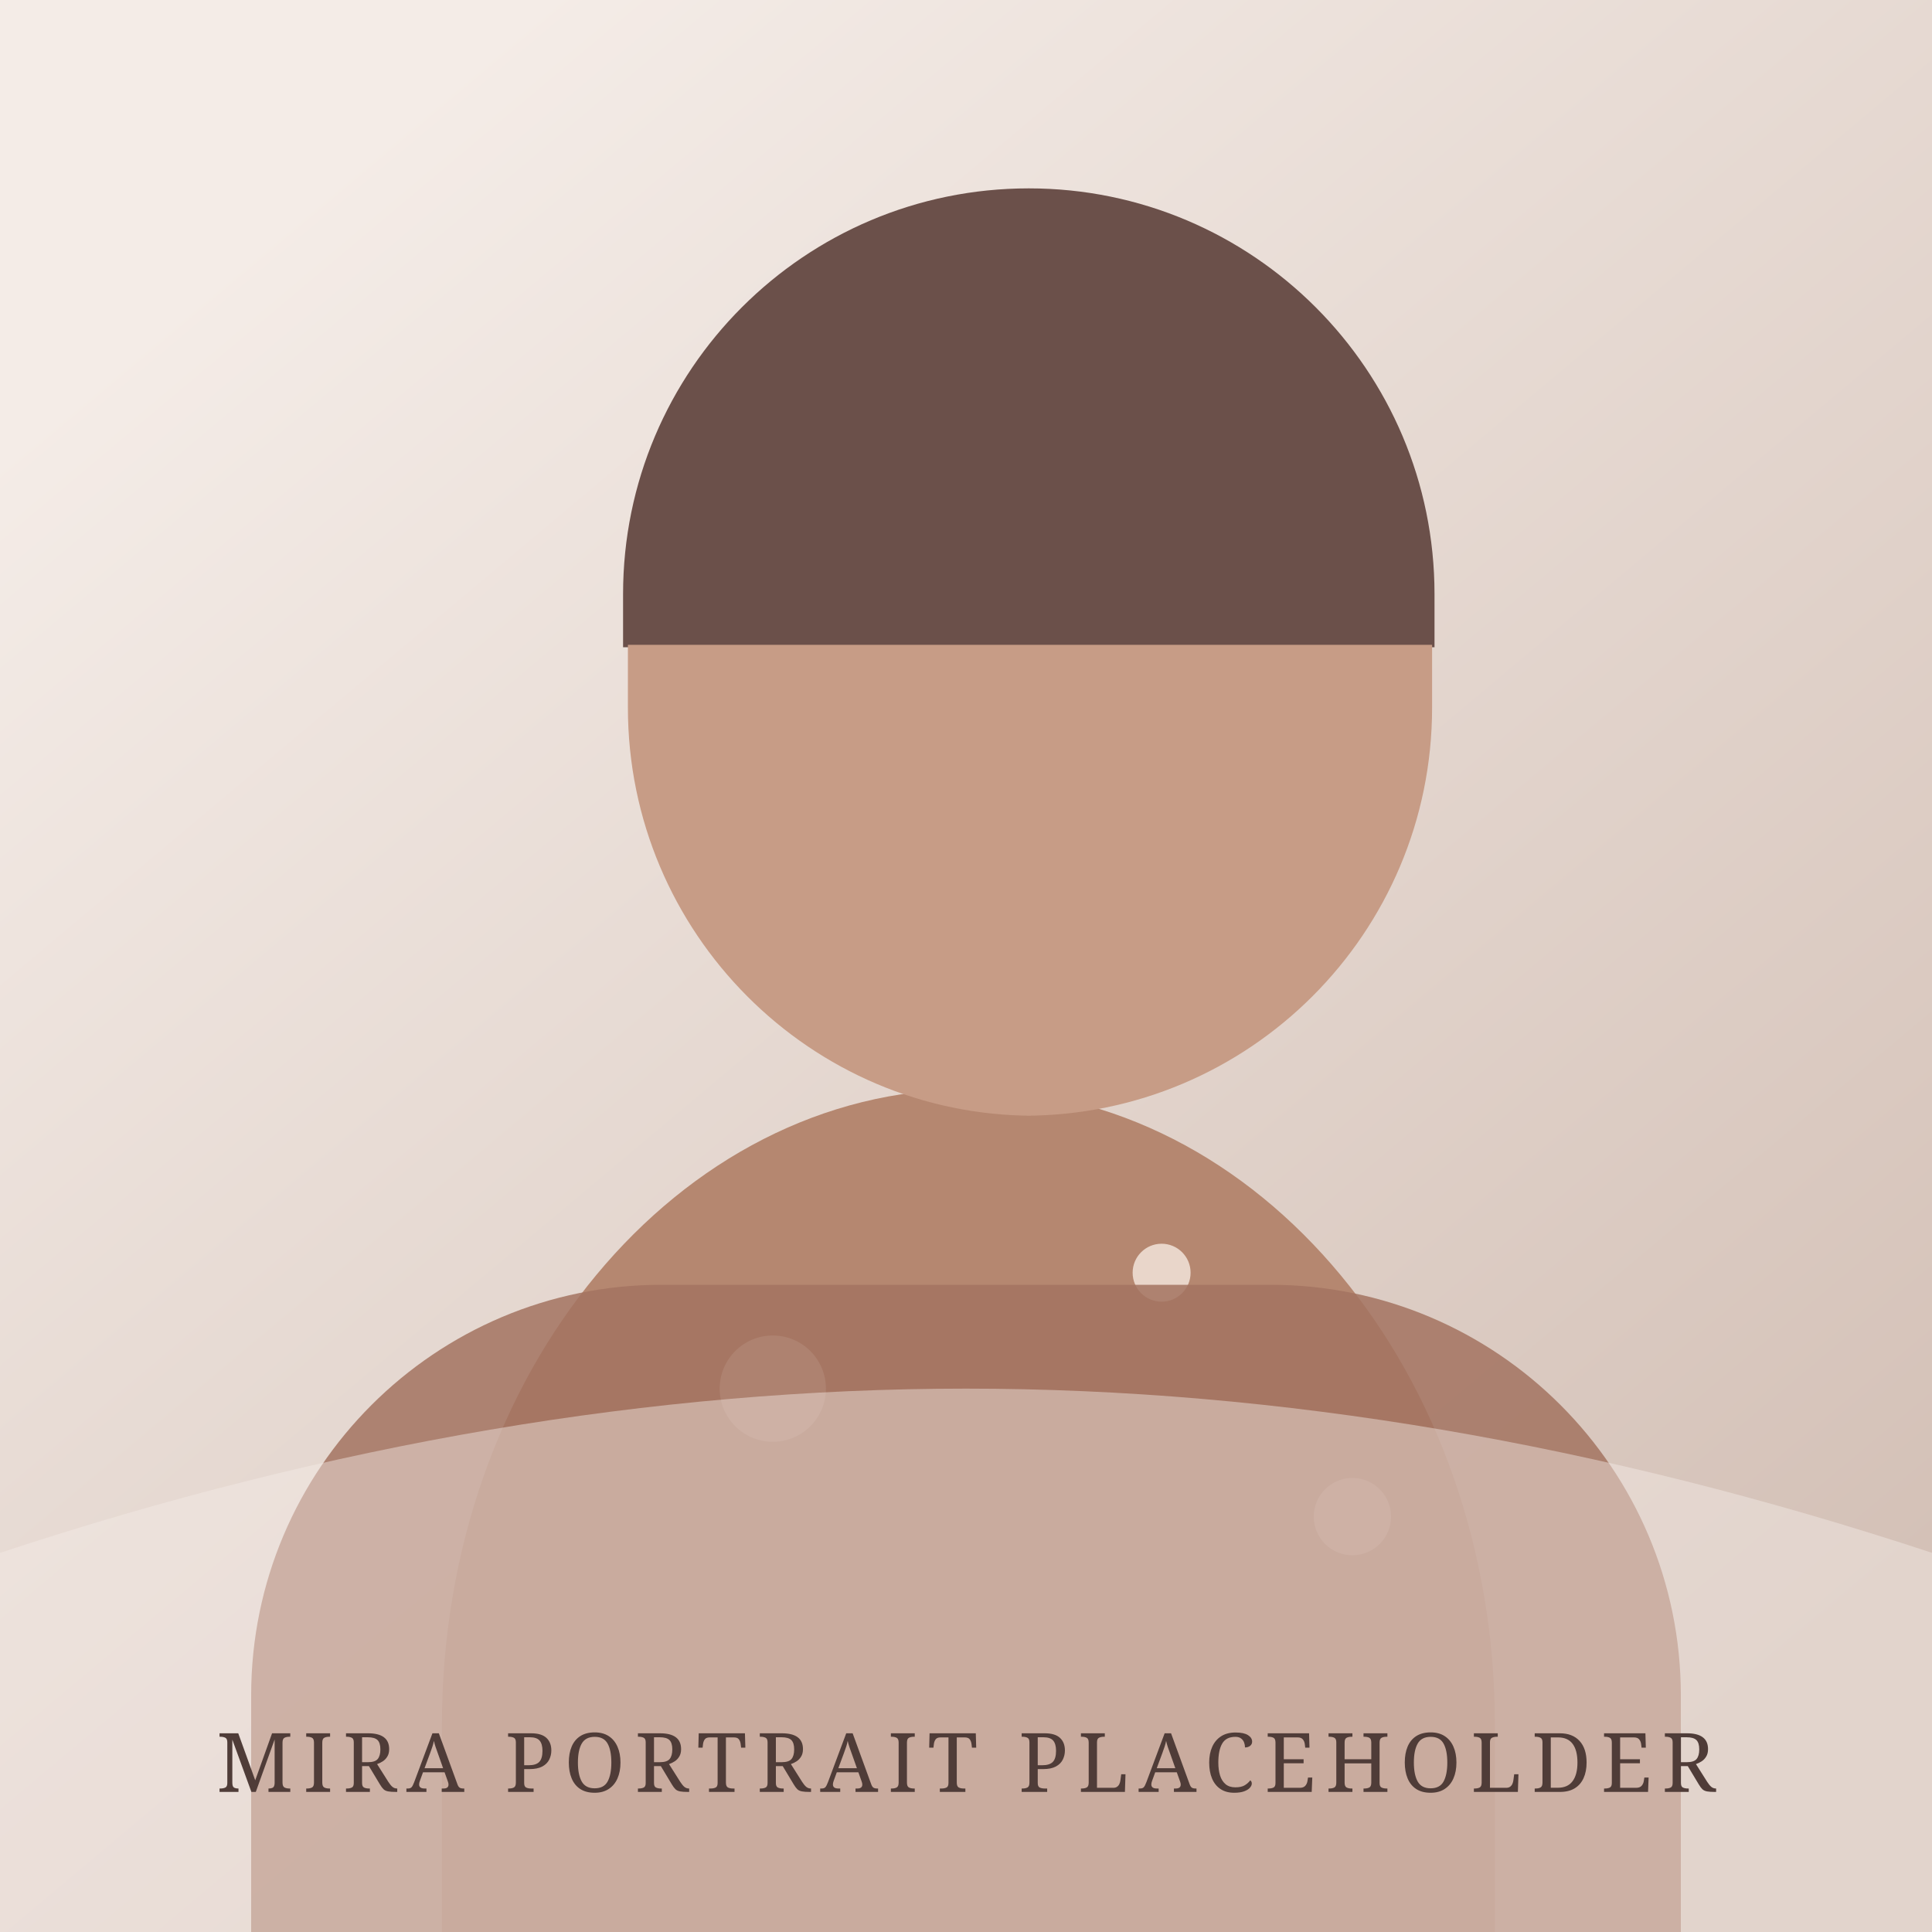
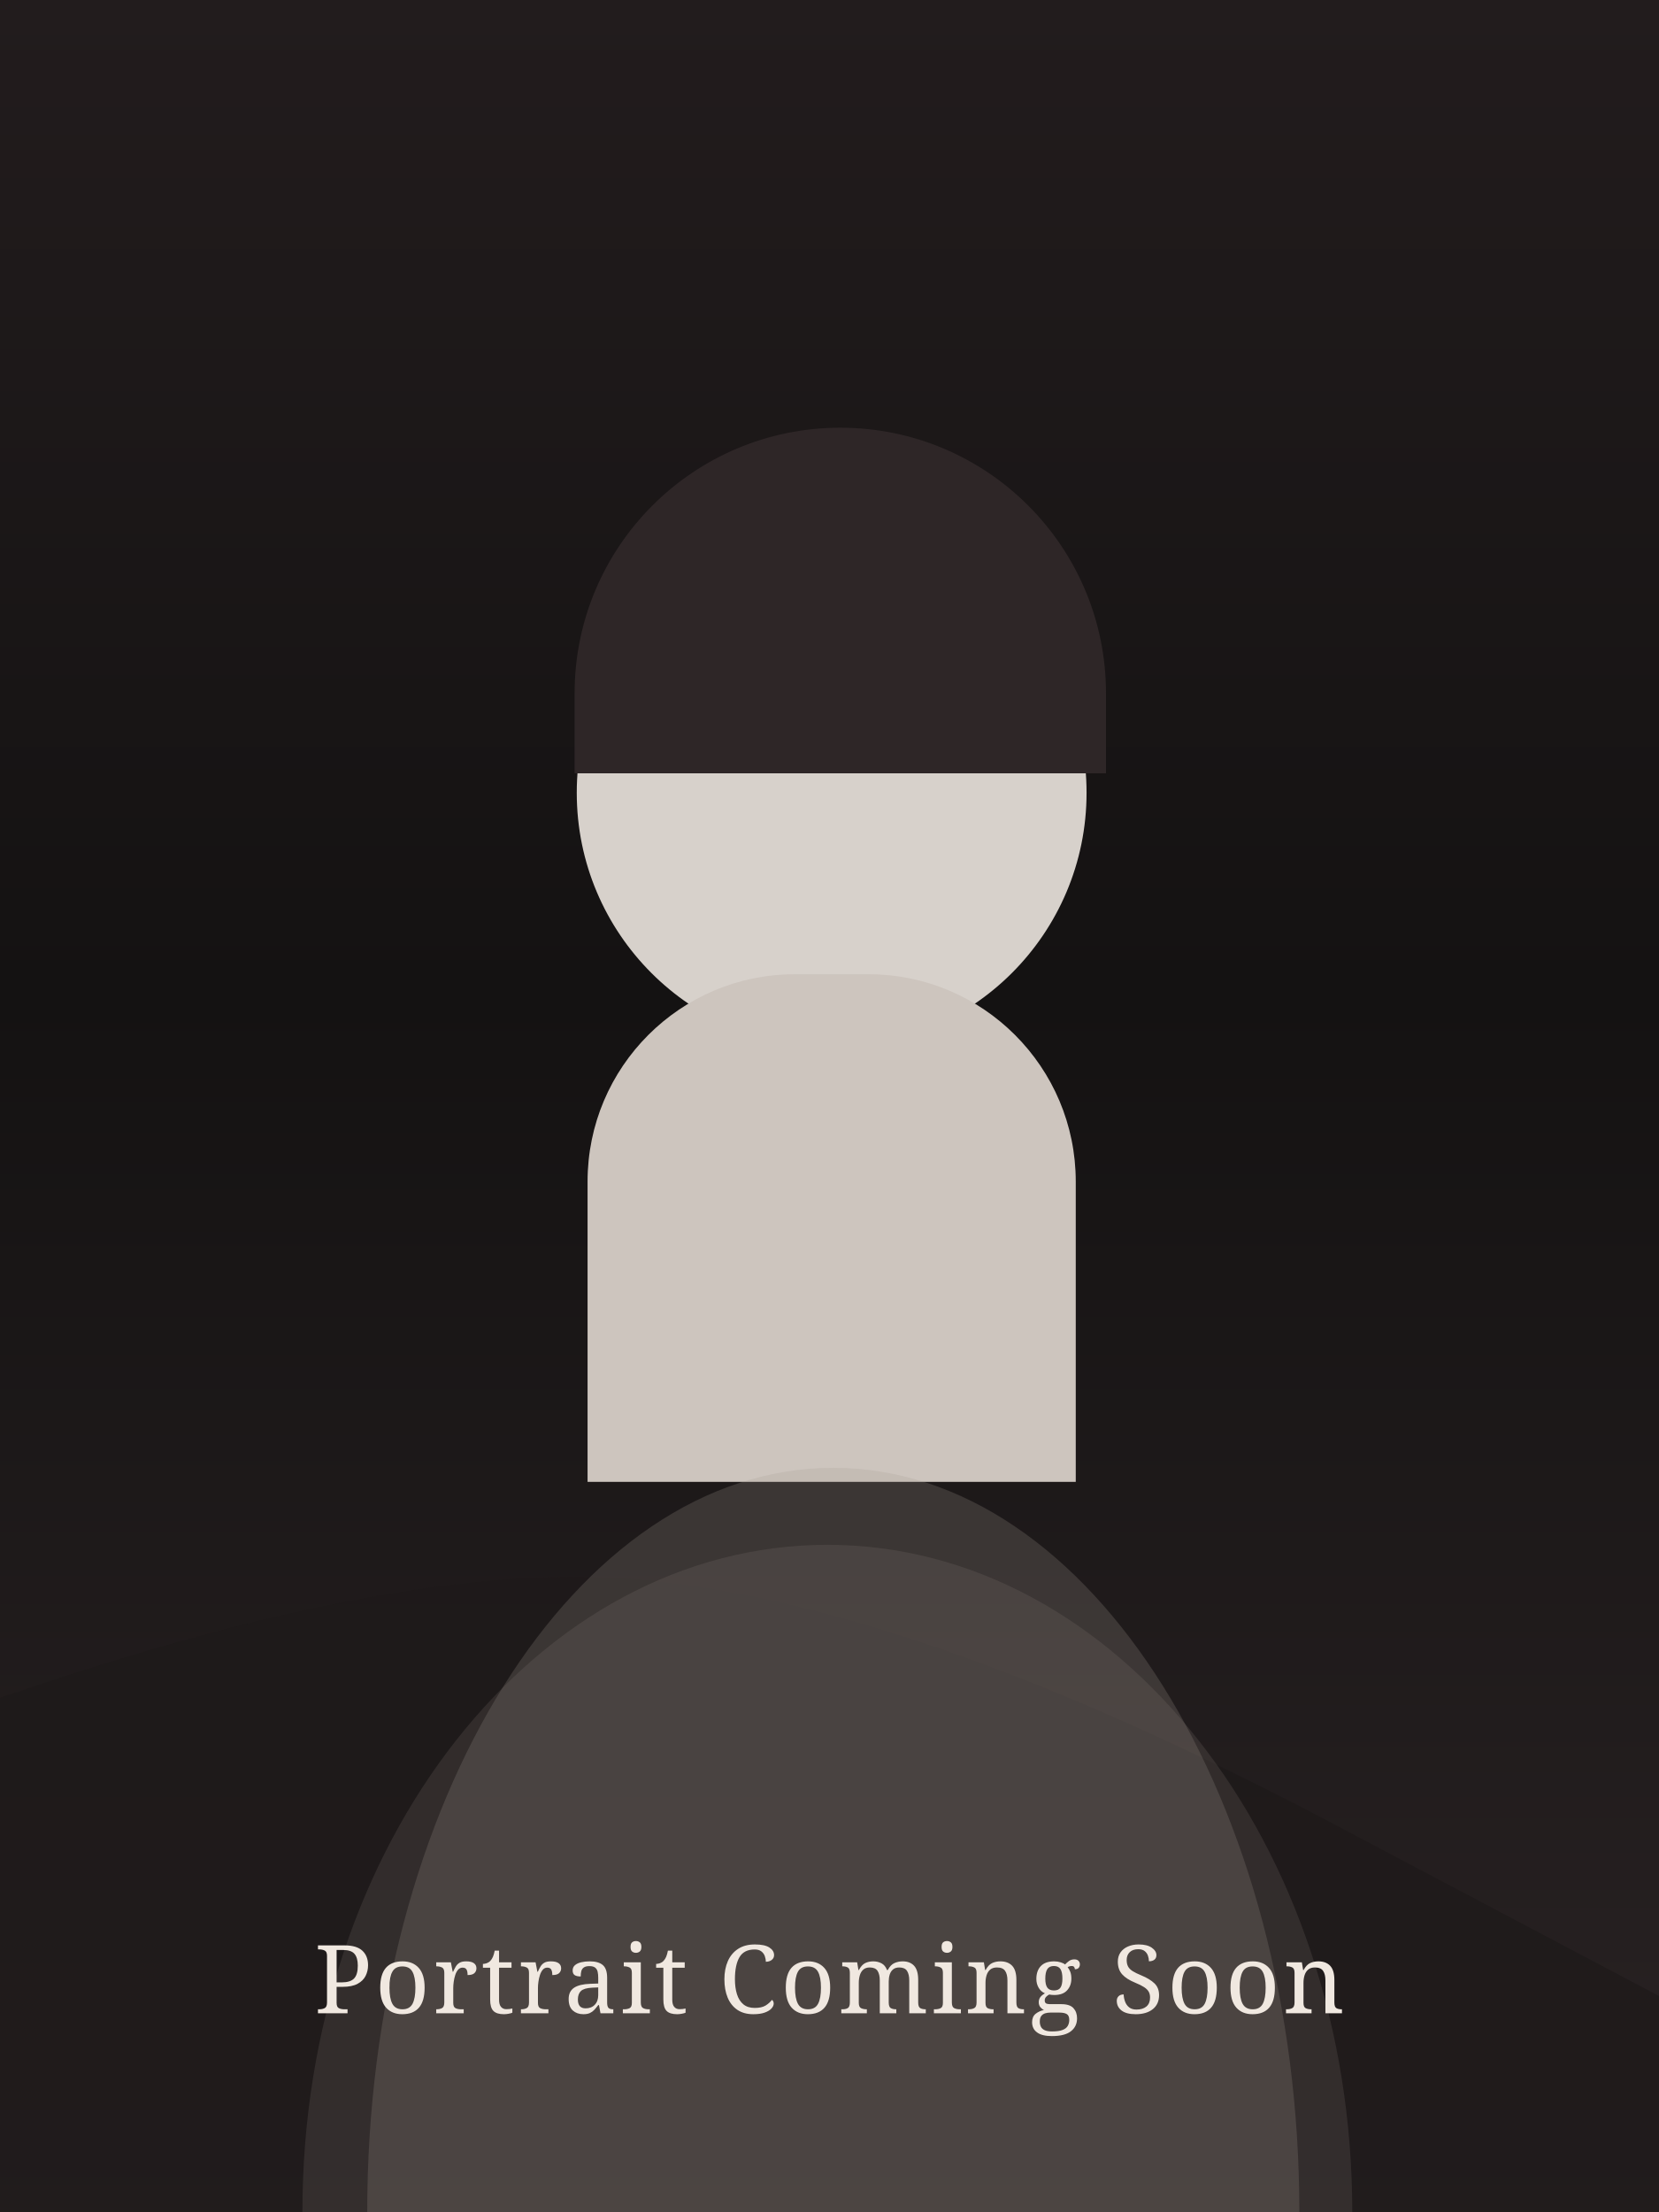
- <svg xmlns="http://www.w3.org/2000/svg" width="800" height="800" viewBox="0 0 800 800" fill="none">
-   <rect width="800" height="800" fill="#E8DED8" />
-   <rect width="800" height="800" fill="url(#paint0_linear)" />
-   <circle cx="400" cy="300" r="130" fill="#D6B7A6" />
-   <path d="M183 714C183 568.75 280.596 451 401 451C521.404 451 619 568.75 619 714V800H183V714Z" fill="#B58770" />
-   <path d="M280 246C280 186.906 327.906 139 387 139H413C472.094 139 520 186.906 520 246V334C520 393.094 472.094 441 413 441H387C327.906 441 280 393.094 280 334V246Z" fill="#C79C86" />
-   <path d="M258 246C258 153.248 333.248 78 426 78C518.752 78 594 153.248 594 246V268H258V246Z" fill="#6B504A" />
-   <path d="M259 267H593V293C593 386.336 517.336 462 424 462H428C335.664 462 260 386.336 260 293V267H259Z" fill="#C79C86" />
-   <path d="M287 233C287 188.265 323.265 152 368 152H480C524.735 152 561 188.265 561 233V256H287V233Z" fill="#6B504A" />
-   <circle cx="320" cy="575" r="22" fill="#EEDFD4" fill-opacity="0.9" />
-   <circle cx="481" cy="527" r="12" fill="#EEDFD4" fill-opacity="0.9" />
-   <circle cx="560" cy="628" r="16" fill="#EEDFD4" fill-opacity="0.9" />
-   <path d="M104 702C104 608.15 180.15 532 274 532H526C619.85 532 696 608.15 696 702V800H104V702Z" fill="#A47361" fill-opacity="0.85" />
-   <path d="M0 643C137.333 597.667 270.667 575 400 575C529.333 575 662.667 597.667 800 643V800H0V643Z" fill="#F4ECE7" fill-opacity="0.45" />
-   <text x="400" y="742" text-anchor="middle" fill="#4F3C38" font-family="Georgia, serif" font-size="34" letter-spacing="4">
-     MIRA PORTRAIT PLACEHOLDER
+ <svg xmlns="http://www.w3.org/2000/svg" width="768" height="1024" viewBox="0 0 768 1024" fill="none">
+   <rect width="768" height="1024" fill="#151313" />
+   <rect width="768" height="1024" fill="url(#paint0_linear)" />
+   <path d="M0 786C108.167 748.667 196.833 730 266 730C358.167 730 478.833 770 628 850L768 924V1024H0V786Z" fill="#1E1A1A" fill-opacity="0.72" />
+   <circle cx="385" cy="367" r="118" fill="#D7D1CB" />
+   <path d="M272 547C272 493.98 314.98 451 368 451H402C455.02 451 498 493.98 498 547V686H272V547Z" fill="#CDC5BE" />
+   <path d="M266 321C266 253.069 321.069 198 389 198C456.931 198 512 253.069 512 321V358H266V321Z" fill="#2E2627" />
+   <path d="M170 1024C170 833.758 266.592 679.5 385.75 679.5C504.908 679.5 601.5 833.758 601.5 1024H170Z" fill="#A39A93" fill-opacity="0.22" />
+   <path d="M140 1024C140 853.432 248.82 715.146 383 715.146C517.18 715.146 626 853.432 626 1024H140Z" fill="#8D837E" fill-opacity="0.18" />
+   <text x="384" y="932" text-anchor="middle" fill="#F0E8E0" font-family="Georgia, serif" font-size="44" letter-spacing="1.5">
+     Portrait Coming Soon
  </text>
  <defs>
-     <linearGradient id="paint0_linear" x1="120" y1="84" x2="676" y2="746" gradientUnits="userSpaceOnUse">
-       <stop stop-color="#F4ECE7" />
-       <stop offset="1" stop-color="#D4C1B7" />
+     <linearGradient id="paint0_linear" x1="384" y1="0" x2="384" y2="1024" gradientUnits="userSpaceOnUse">
+       <stop stop-color="#221C1D" />
+       <stop offset="0.45" stop-color="#141212" />
+       <stop offset="1" stop-color="#2A2324" />
    </linearGradient>
  </defs>
</svg>
